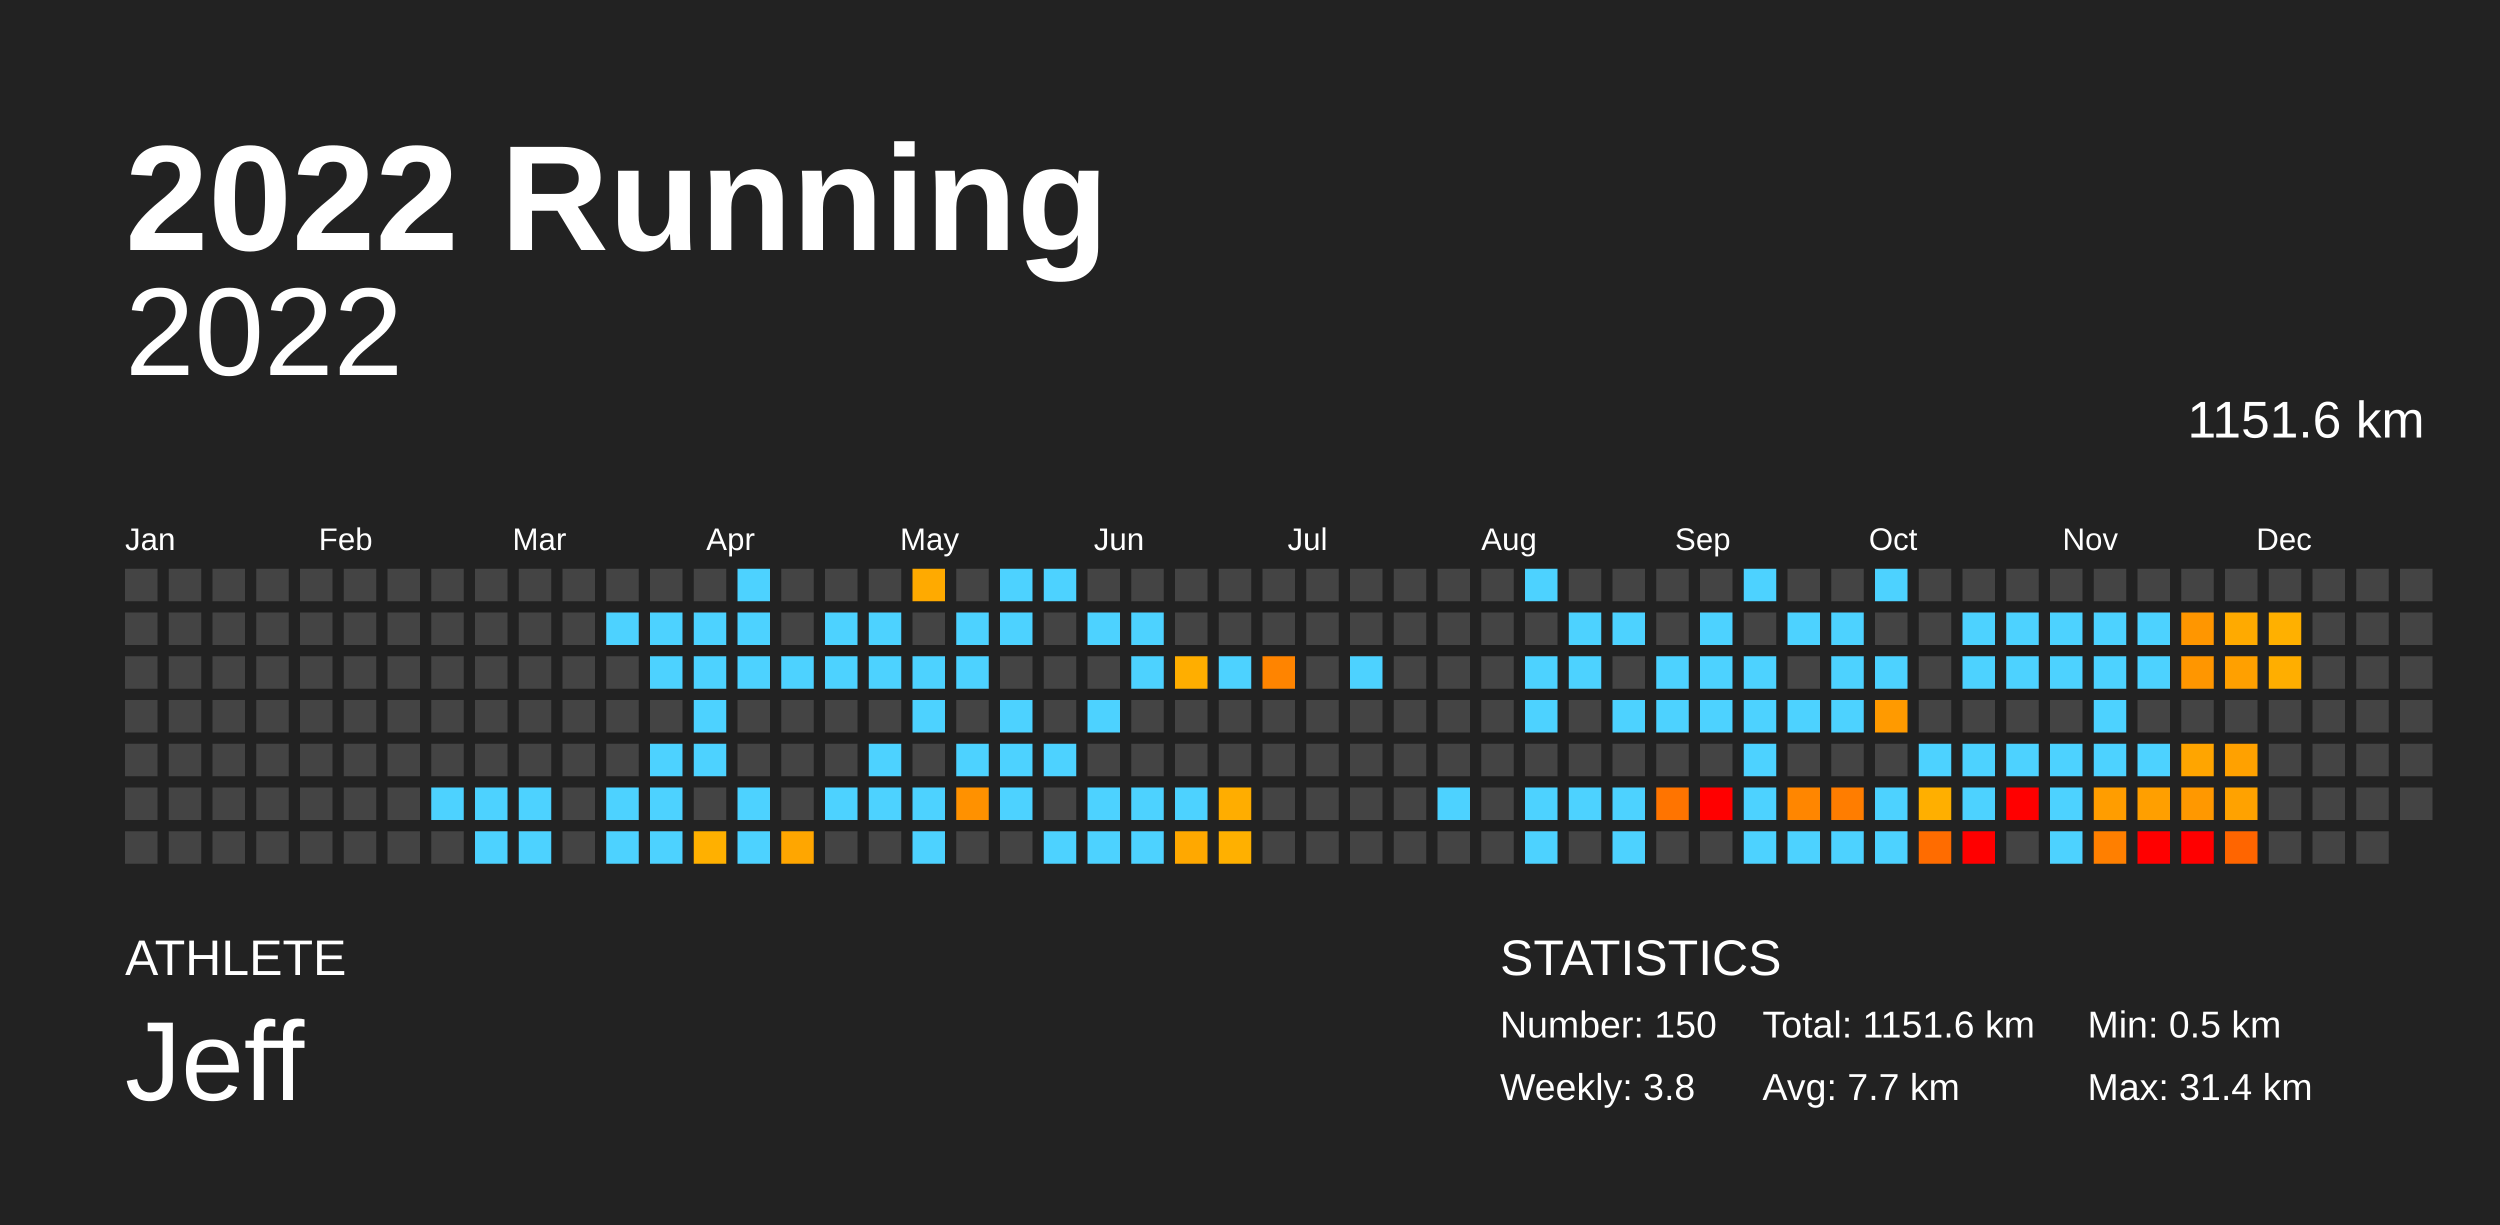
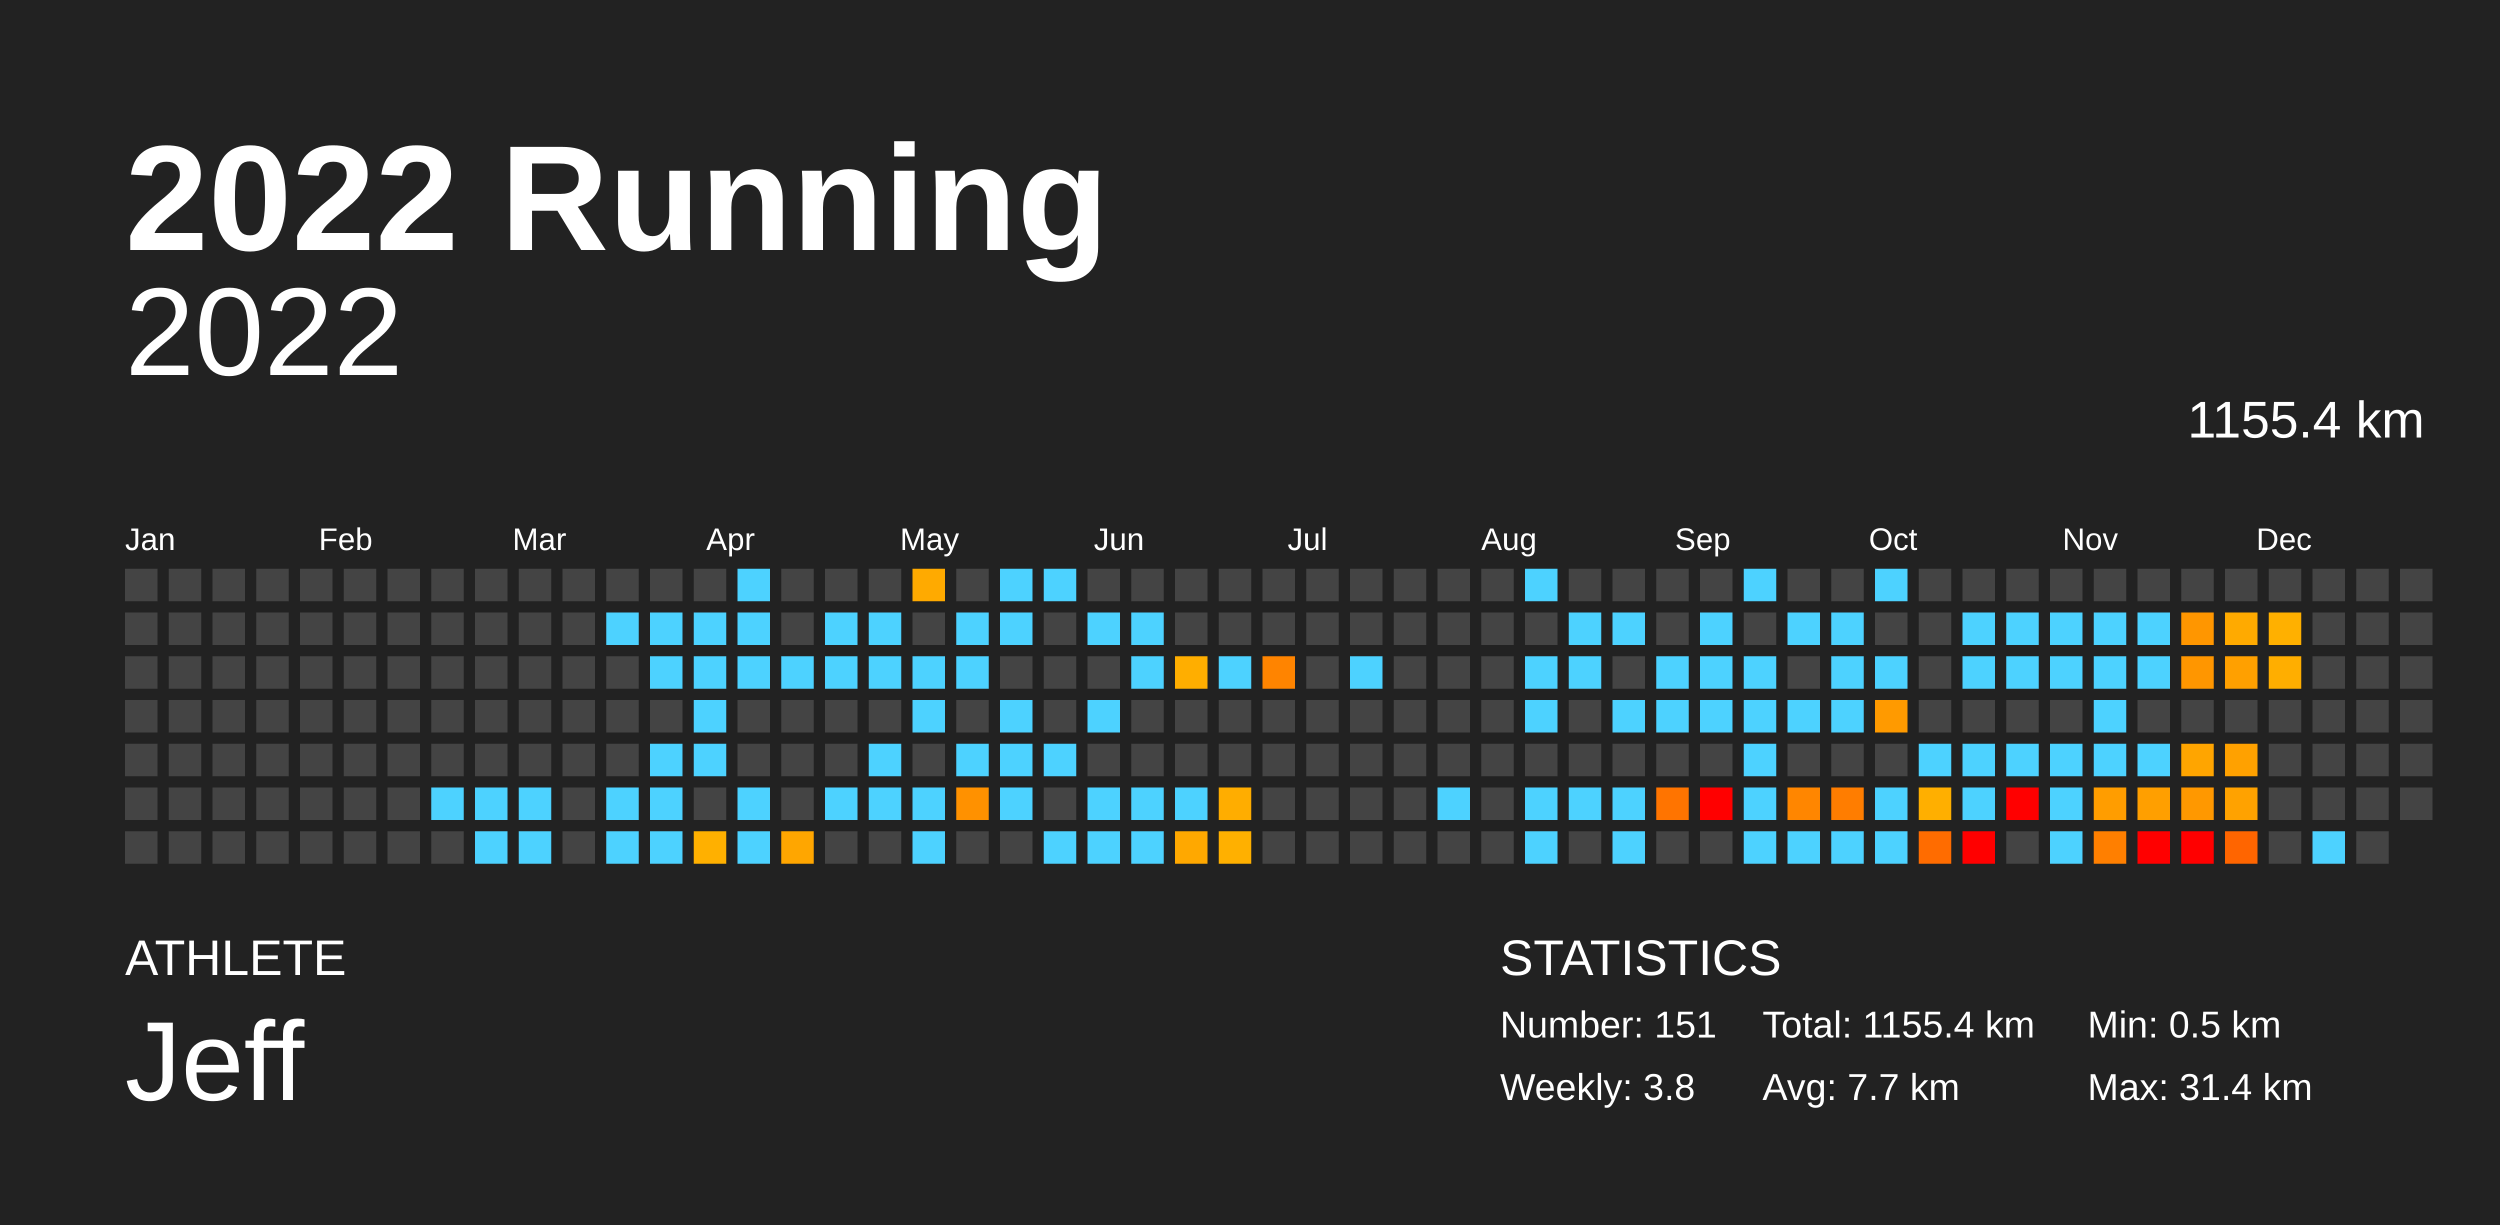
<svg xmlns="http://www.w3.org/2000/svg" baseProfile="full" height="98mm" version="1.1" viewBox="0,0,200,98" width="200mm">
  <defs />
  <rect fill="#222222" height="98" width="200" x="0" y="0" />
  <text fill="#FFFFFF" style="font-size:12px; font-family:Arial; font-weight:bold;" x="10" y="20">2022 Running</text>
  <text fill="#FFFFFF" style="font-size:4px; font-family:Arial" x="10" y="78">ATHLETE</text>
  <text fill="#FFFFFF" style="font-size:9px; font-family:Arial" x="10" y="88">Jeff</text>
  <text fill="#FFFFFF" style="font-size:4px; font-family:Arial" x="120" y="78">STATISTICS</text>
-   <text fill="#FFFFFF" style="font-size:3px; font-family:Arial" x="120" y="83">Number: 150</text>
+   <text fill="#FFFFFF" style="font-size:3px; font-family:Arial" x="120" y="83">Number: 151</text>
  <text fill="#FFFFFF" style="font-size:3px; font-family:Arial" x="120" y="88">Weekly: 3.8</text>
-   <text fill="#FFFFFF" style="font-size:3px; font-family:Arial" x="141" y="83">Total: 1151.6 km</text>
+   <text fill="#FFFFFF" style="font-size:3px; font-family:Arial" x="141" y="83">Total: 1155.4 km</text>
  <text fill="#FFFFFF" style="font-size:3px; font-family:Arial" x="141" y="88">Avg: 7.7 km</text>
  <text fill="#FFFFFF" style="font-size:3px; font-family:Arial" x="167" y="83">Min: 0.5 km</text>
  <text fill="#FFFFFF" style="font-size:3px; font-family:Arial" x="167" y="88">Max: 31.4 km</text>
  <text alignment-baseline="hanging" fill="#FFFFFF" style="font-size:10.0px; font-family:Arial;" x="10" y="30">2022</text>
-   <text alignment-baseline="hanging" fill="#FFFFFF" style="font-size:4.125px; font-family:Arial;" x="175" y="35">1151.6 km</text>
+   <text alignment-baseline="hanging" fill="#FFFFFF" style="font-size:4.125px; font-family:Arial;" x="175" y="35">1155.4 km</text>
  <text fill="#FFFFFF" style="font-size:2.5px; font-family:Arial" x="10.0" y="44">Jan</text>
  <text fill="#FFFFFF" style="font-size:2.5px; font-family:Arial" x="25.5" y="44">Feb</text>
  <text fill="#FFFFFF" style="font-size:2.5px; font-family:Arial" x="41.0" y="44">Mar</text>
  <text fill="#FFFFFF" style="font-size:2.5px; font-family:Arial" x="56.5" y="44">Apr</text>
  <text fill="#FFFFFF" style="font-size:2.5px; font-family:Arial" x="72.0" y="44">May</text>
  <text fill="#FFFFFF" style="font-size:2.5px; font-family:Arial" x="87.5" y="44">Jun</text>
  <text fill="#FFFFFF" style="font-size:2.5px; font-family:Arial" x="103.0" y="44">Jul</text>
  <text fill="#FFFFFF" style="font-size:2.5px; font-family:Arial" x="118.5" y="44">Aug</text>
  <text fill="#FFFFFF" style="font-size:2.5px; font-family:Arial" x="134.0" y="44">Sep</text>
  <text fill="#FFFFFF" style="font-size:2.5px; font-family:Arial" x="149.5" y="44">Oct</text>
  <text fill="#FFFFFF" style="font-size:2.5px; font-family:Arial" x="165.0" y="44">Nov</text>
  <text fill="#FFFFFF" style="font-size:2.5px; font-family:Arial" x="180.5" y="44">Dec</text>
  <rect fill="#444444" height="2.6" width="2.6" x="10.0" y="45.5" />
  <rect fill="#444444" height="2.6" width="2.6" x="10.0" y="49.0" />
  <rect fill="#444444" height="2.6" width="2.6" x="10.0" y="52.5" />
  <rect fill="#444444" height="2.6" width="2.6" x="10.0" y="56.0" />
  <rect fill="#444444" height="2.6" width="2.6" x="10.0" y="59.5" />
  <rect fill="#444444" height="2.6" width="2.6" x="10.0" y="63.0" />
  <rect fill="#444444" height="2.6" width="2.6" x="10.0" y="66.5" />
  <rect fill="#444444" height="2.6" width="2.6" x="13.5" y="45.5" />
  <rect fill="#444444" height="2.6" width="2.6" x="13.5" y="49.0" />
  <rect fill="#444444" height="2.6" width="2.6" x="13.5" y="52.5" />
  <rect fill="#444444" height="2.6" width="2.6" x="13.5" y="56.0" />
  <rect fill="#444444" height="2.6" width="2.6" x="13.5" y="59.5" />
  <rect fill="#444444" height="2.6" width="2.6" x="13.5" y="63.0" />
  <rect fill="#444444" height="2.6" width="2.6" x="13.5" y="66.5" />
  <rect fill="#444444" height="2.6" width="2.6" x="17.0" y="45.5" />
  <rect fill="#444444" height="2.6" width="2.6" x="17.0" y="49.0" />
  <rect fill="#444444" height="2.6" width="2.6" x="17.0" y="52.5" />
  <rect fill="#444444" height="2.6" width="2.6" x="17.0" y="56.0" />
  <rect fill="#444444" height="2.6" width="2.6" x="17.0" y="59.5" />
  <rect fill="#444444" height="2.6" width="2.6" x="17.0" y="63.0" />
  <rect fill="#444444" height="2.6" width="2.6" x="17.0" y="66.5" />
  <rect fill="#444444" height="2.6" width="2.6" x="20.5" y="45.5" />
  <rect fill="#444444" height="2.6" width="2.6" x="20.5" y="49.0" />
  <rect fill="#444444" height="2.6" width="2.6" x="20.5" y="52.5" />
  <rect fill="#444444" height="2.6" width="2.6" x="20.5" y="56.0" />
  <rect fill="#444444" height="2.6" width="2.6" x="20.5" y="59.5" />
  <rect fill="#444444" height="2.6" width="2.6" x="20.5" y="63.0" />
  <rect fill="#444444" height="2.6" width="2.6" x="20.5" y="66.5" />
  <rect fill="#444444" height="2.6" width="2.6" x="24.0" y="45.5" />
  <rect fill="#444444" height="2.6" width="2.6" x="24.0" y="49.0" />
  <rect fill="#444444" height="2.6" width="2.6" x="24.0" y="52.5" />
  <rect fill="#444444" height="2.6" width="2.6" x="24.0" y="56.0" />
  <rect fill="#444444" height="2.6" width="2.6" x="24.0" y="59.5" />
  <rect fill="#444444" height="2.6" width="2.6" x="24.0" y="63.0" />
  <rect fill="#444444" height="2.6" width="2.6" x="24.0" y="66.5" />
  <rect fill="#444444" height="2.6" width="2.6" x="27.5" y="45.5" />
  <rect fill="#444444" height="2.6" width="2.6" x="27.5" y="49.0" />
  <rect fill="#444444" height="2.6" width="2.6" x="27.5" y="52.5" />
  <rect fill="#444444" height="2.6" width="2.6" x="27.5" y="56.0" />
  <rect fill="#444444" height="2.6" width="2.6" x="27.5" y="59.5" />
  <rect fill="#444444" height="2.6" width="2.6" x="27.5" y="63.0" />
  <rect fill="#444444" height="2.6" width="2.6" x="27.5" y="66.5" />
  <rect fill="#444444" height="2.6" width="2.6" x="31.0" y="45.5" />
  <rect fill="#444444" height="2.6" width="2.6" x="31.0" y="49.0" />
  <rect fill="#444444" height="2.6" width="2.6" x="31.0" y="52.5" />
  <rect fill="#444444" height="2.6" width="2.6" x="31.0" y="56.0" />
  <rect fill="#444444" height="2.6" width="2.6" x="31.0" y="59.5" />
  <rect fill="#444444" height="2.6" width="2.6" x="31.0" y="63.0" />
  <rect fill="#444444" height="2.6" width="2.6" x="31.0" y="66.5" />
  <rect fill="#444444" height="2.6" width="2.6" x="34.5" y="45.5" />
  <rect fill="#444444" height="2.6" width="2.6" x="34.5" y="49.0" />
  <rect fill="#444444" height="2.6" width="2.6" x="34.5" y="52.5" />
  <rect fill="#444444" height="2.6" width="2.6" x="34.5" y="56.0" />
  <rect fill="#444444" height="2.6" width="2.6" x="34.5" y="59.5" />
  <rect fill="#4dd2ff" height="2.6" width="2.6" x="34.5" y="63.0" />
  <rect fill="#444444" height="2.6" width="2.6" x="34.5" y="66.5" />
  <rect fill="#444444" height="2.6" width="2.6" x="38.0" y="45.5" />
  <rect fill="#444444" height="2.6" width="2.6" x="38.0" y="49.0" />
  <rect fill="#444444" height="2.6" width="2.6" x="38.0" y="52.5" />
  <rect fill="#444444" height="2.6" width="2.6" x="38.0" y="56.0" />
  <rect fill="#444444" height="2.6" width="2.6" x="38.0" y="59.5" />
  <rect fill="#4dd2ff" height="2.6" width="2.6" x="38.0" y="63.0" />
  <rect fill="#4dd2ff" height="2.6" width="2.6" x="38.0" y="66.5" />
  <rect fill="#444444" height="2.6" width="2.6" x="41.5" y="45.5" />
  <rect fill="#444444" height="2.6" width="2.6" x="41.5" y="49.0" />
  <rect fill="#444444" height="2.6" width="2.6" x="41.5" y="52.5" />
  <rect fill="#444444" height="2.6" width="2.6" x="41.5" y="56.0" />
  <rect fill="#444444" height="2.6" width="2.6" x="41.5" y="59.5" />
  <rect fill="#4dd2ff" height="2.6" width="2.6" x="41.5" y="63.0" />
  <rect fill="#4dd2ff" height="2.6" width="2.6" x="41.5" y="66.5" />
  <rect fill="#444444" height="2.6" width="2.6" x="45.0" y="45.5" />
  <rect fill="#444444" height="2.6" width="2.6" x="45.0" y="49.0" />
  <rect fill="#444444" height="2.6" width="2.6" x="45.0" y="52.5" />
  <rect fill="#444444" height="2.6" width="2.6" x="45.0" y="56.0" />
  <rect fill="#444444" height="2.6" width="2.6" x="45.0" y="59.5" />
  <rect fill="#444444" height="2.6" width="2.6" x="45.0" y="63.0" />
  <rect fill="#444444" height="2.6" width="2.6" x="45.0" y="66.5" />
  <rect fill="#444444" height="2.6" width="2.6" x="48.5" y="45.5" />
  <rect fill="#4dd2ff" height="2.6" width="2.6" x="48.5" y="49.0" />
  <rect fill="#444444" height="2.6" width="2.6" x="48.5" y="52.5" />
  <rect fill="#444444" height="2.6" width="2.6" x="48.5" y="56.0" />
  <rect fill="#444444" height="2.6" width="2.6" x="48.5" y="59.5" />
  <rect fill="#4dd2ff" height="2.6" width="2.6" x="48.5" y="63.0" />
  <rect fill="#4dd2ff" height="2.6" width="2.6" x="48.5" y="66.5" />
  <rect fill="#444444" height="2.6" width="2.6" x="52.0" y="45.5" />
  <rect fill="#4dd2ff" height="2.6" width="2.6" x="52.0" y="49.0" />
  <rect fill="#4dd2ff" height="2.6" width="2.6" x="52.0" y="52.5" />
  <rect fill="#444444" height="2.6" width="2.6" x="52.0" y="56.0" />
  <rect fill="#4dd2ff" height="2.6" width="2.6" x="52.0" y="59.5" />
  <rect fill="#4dd2ff" height="2.6" width="2.6" x="52.0" y="63.0" />
  <rect fill="#4dd2ff" height="2.6" width="2.6" x="52.0" y="66.5" />
  <rect fill="#444444" height="2.6" width="2.6" x="55.5" y="45.5" />
  <rect fill="#4dd2ff" height="2.6" width="2.6" x="55.5" y="49.0" />
  <rect fill="#4dd2ff" height="2.6" width="2.6" x="55.5" y="52.5" />
  <rect fill="#4dd2ff" height="2.6" width="2.6" x="55.5" y="56.0" />
  <rect fill="#4dd2ff" height="2.6" width="2.6" x="55.5" y="59.5" />
  <rect fill="#444444" height="2.6" width="2.6" x="55.5" y="63.0" />
  <rect fill="#ffb000" height="2.6" width="2.6" x="55.5" y="66.5" />
  <rect fill="#4dd2ff" height="2.6" width="2.6" x="59.0" y="45.5" />
  <rect fill="#4dd2ff" height="2.6" width="2.6" x="59.0" y="49.0" />
  <rect fill="#4dd2ff" height="2.6" width="2.6" x="59.0" y="52.5" />
  <rect fill="#444444" height="2.6" width="2.6" x="59.0" y="56.0" />
  <rect fill="#444444" height="2.6" width="2.6" x="59.0" y="59.5" />
  <rect fill="#4dd2ff" height="2.6" width="2.6" x="59.0" y="63.0" />
  <rect fill="#4dd2ff" height="2.6" width="2.6" x="59.0" y="66.5" />
  <rect fill="#444444" height="2.6" width="2.6" x="62.5" y="45.5" />
  <rect fill="#444444" height="2.6" width="2.6" x="62.5" y="49.0" />
  <rect fill="#4dd2ff" height="2.6" width="2.6" x="62.5" y="52.5" />
  <rect fill="#444444" height="2.6" width="2.6" x="62.5" y="56.0" />
  <rect fill="#444444" height="2.6" width="2.6" x="62.5" y="59.5" />
  <rect fill="#444444" height="2.6" width="2.6" x="62.5" y="63.0" />
  <rect fill="#ffa600" height="2.6" width="2.6" x="62.5" y="66.5" />
  <rect fill="#444444" height="2.6" width="2.6" x="66.0" y="45.5" />
  <rect fill="#4dd2ff" height="2.6" width="2.6" x="66.0" y="49.0" />
  <rect fill="#4dd2ff" height="2.6" width="2.6" x="66.0" y="52.5" />
  <rect fill="#444444" height="2.6" width="2.6" x="66.0" y="56.0" />
  <rect fill="#444444" height="2.6" width="2.6" x="66.0" y="59.5" />
  <rect fill="#4dd2ff" height="2.6" width="2.6" x="66.0" y="63.0" />
  <rect fill="#444444" height="2.6" width="2.6" x="66.0" y="66.5" />
  <rect fill="#444444" height="2.6" width="2.6" x="69.5" y="45.5" />
  <rect fill="#4dd2ff" height="2.6" width="2.6" x="69.5" y="49.0" />
  <rect fill="#4dd2ff" height="2.6" width="2.6" x="69.5" y="52.5" />
  <rect fill="#444444" height="2.6" width="2.6" x="69.5" y="56.0" />
  <rect fill="#4dd2ff" height="2.6" width="2.6" x="69.5" y="59.5" />
  <rect fill="#4dd2ff" height="2.6" width="2.6" x="69.5" y="63.0" />
  <rect fill="#444444" height="2.6" width="2.6" x="69.5" y="66.5" />
  <rect fill="#ffaa00" height="2.6" width="2.6" x="73.0" y="45.5" />
  <rect fill="#444444" height="2.6" width="2.6" x="73.0" y="49.0" />
  <rect fill="#4dd2ff" height="2.6" width="2.6" x="73.0" y="52.5" />
  <rect fill="#4dd2ff" height="2.6" width="2.6" x="73.0" y="56.0" />
  <rect fill="#444444" height="2.6" width="2.6" x="73.0" y="59.5" />
  <rect fill="#4dd2ff" height="2.6" width="2.6" x="73.0" y="63.0" />
  <rect fill="#4dd2ff" height="2.6" width="2.6" x="73.0" y="66.5" />
  <rect fill="#444444" height="2.6" width="2.6" x="76.5" y="45.5" />
  <rect fill="#4dd2ff" height="2.6" width="2.6" x="76.5" y="49.0" />
  <rect fill="#4dd2ff" height="2.6" width="2.6" x="76.5" y="52.5" />
  <rect fill="#444444" height="2.6" width="2.6" x="76.5" y="56.0" />
  <rect fill="#4dd2ff" height="2.6" width="2.6" x="76.5" y="59.5" />
  <rect fill="#ff9100" height="2.6" width="2.6" x="76.5" y="63.0" />
  <rect fill="#444444" height="2.6" width="2.6" x="76.5" y="66.5" />
  <rect fill="#4dd2ff" height="2.6" width="2.6" x="80.0" y="45.5" />
  <rect fill="#4dd2ff" height="2.6" width="2.6" x="80.0" y="49.0" />
  <rect fill="#444444" height="2.6" width="2.6" x="80.0" y="52.5" />
  <rect fill="#4dd2ff" height="2.6" width="2.6" x="80.0" y="56.0" />
  <rect fill="#4dd2ff" height="2.6" width="2.6" x="80.0" y="59.5" />
  <rect fill="#4dd2ff" height="2.6" width="2.6" x="80.0" y="63.0" />
  <rect fill="#444444" height="2.6" width="2.6" x="80.0" y="66.5" />
  <rect fill="#4dd2ff" height="2.6" width="2.6" x="83.5" y="45.5" />
  <rect fill="#444444" height="2.6" width="2.6" x="83.5" y="49.0" />
  <rect fill="#444444" height="2.6" width="2.6" x="83.5" y="52.5" />
  <rect fill="#444444" height="2.6" width="2.6" x="83.5" y="56.0" />
  <rect fill="#4dd2ff" height="2.6" width="2.6" x="83.5" y="59.5" />
  <rect fill="#444444" height="2.6" width="2.6" x="83.5" y="63.0" />
  <rect fill="#4dd2ff" height="2.6" width="2.6" x="83.5" y="66.5" />
  <rect fill="#444444" height="2.6" width="2.6" x="87.0" y="45.5" />
  <rect fill="#4dd2ff" height="2.6" width="2.6" x="87.0" y="49.0" />
  <rect fill="#444444" height="2.6" width="2.6" x="87.0" y="52.5" />
  <rect fill="#4dd2ff" height="2.6" width="2.6" x="87.0" y="56.0" />
  <rect fill="#444444" height="2.6" width="2.6" x="87.0" y="59.5" />
  <rect fill="#4dd2ff" height="2.6" width="2.6" x="87.0" y="63.0" />
  <rect fill="#4dd2ff" height="2.6" width="2.6" x="87.0" y="66.5" />
  <rect fill="#444444" height="2.6" width="2.6" x="90.5" y="45.5" />
  <rect fill="#4dd2ff" height="2.6" width="2.6" x="90.5" y="49.0" />
  <rect fill="#4dd2ff" height="2.6" width="2.6" x="90.5" y="52.5" />
  <rect fill="#444444" height="2.6" width="2.6" x="90.5" y="56.0" />
  <rect fill="#444444" height="2.6" width="2.6" x="90.5" y="59.5" />
  <rect fill="#4dd2ff" height="2.6" width="2.6" x="90.5" y="63.0" />
  <rect fill="#4dd2ff" height="2.6" width="2.6" x="90.5" y="66.5" />
  <rect fill="#444444" height="2.6" width="2.6" x="94.0" y="45.5" />
  <rect fill="#444444" height="2.6" width="2.6" x="94.0" y="49.0" />
  <rect fill="#ffae00" height="2.6" width="2.6" x="94.0" y="52.5" />
  <rect fill="#444444" height="2.6" width="2.6" x="94.0" y="56.0" />
  <rect fill="#444444" height="2.6" width="2.6" x="94.0" y="59.5" />
  <rect fill="#4dd2ff" height="2.6" width="2.6" x="94.0" y="63.0" />
  <rect fill="#ffa800" height="2.6" width="2.6" x="94.0" y="66.5" />
  <rect fill="#444444" height="2.6" width="2.6" x="97.5" y="45.5" />
  <rect fill="#444444" height="2.6" width="2.6" x="97.5" y="49.0" />
  <rect fill="#4dd2ff" height="2.6" width="2.6" x="97.5" y="52.5" />
  <rect fill="#444444" height="2.6" width="2.6" x="97.5" y="56.0" />
  <rect fill="#444444" height="2.6" width="2.6" x="97.5" y="59.5" />
  <rect fill="#ffad00" height="2.6" width="2.6" x="97.5" y="63.0" />
  <rect fill="#ffb000" height="2.6" width="2.6" x="97.5" y="66.5" />
  <rect fill="#444444" height="2.6" width="2.6" x="101.0" y="45.5" />
  <rect fill="#444444" height="2.6" width="2.6" x="101.0" y="49.0" />
  <rect fill="#ff8400" height="2.6" width="2.6" x="101.0" y="52.5" />
  <rect fill="#444444" height="2.6" width="2.6" x="101.0" y="56.0" />
  <rect fill="#444444" height="2.6" width="2.6" x="101.0" y="59.5" />
  <rect fill="#444444" height="2.6" width="2.6" x="101.0" y="63.0" />
  <rect fill="#444444" height="2.6" width="2.6" x="101.0" y="66.5" />
  <rect fill="#444444" height="2.6" width="2.6" x="104.5" y="45.5" />
  <rect fill="#444444" height="2.6" width="2.6" x="104.5" y="49.0" />
  <rect fill="#444444" height="2.6" width="2.6" x="104.5" y="52.5" />
  <rect fill="#444444" height="2.6" width="2.6" x="104.5" y="56.0" />
  <rect fill="#444444" height="2.6" width="2.6" x="104.5" y="59.5" />
  <rect fill="#444444" height="2.6" width="2.6" x="104.5" y="63.0" />
  <rect fill="#444444" height="2.6" width="2.6" x="104.5" y="66.5" />
  <rect fill="#444444" height="2.6" width="2.6" x="108.0" y="45.5" />
  <rect fill="#444444" height="2.6" width="2.6" x="108.0" y="49.0" />
  <rect fill="#4dd2ff" height="2.6" width="2.6" x="108.0" y="52.5" />
  <rect fill="#444444" height="2.6" width="2.6" x="108.0" y="56.0" />
  <rect fill="#444444" height="2.6" width="2.6" x="108.0" y="59.5" />
  <rect fill="#444444" height="2.6" width="2.6" x="108.0" y="63.0" />
  <rect fill="#444444" height="2.6" width="2.6" x="108.0" y="66.5" />
  <rect fill="#444444" height="2.6" width="2.6" x="111.5" y="45.5" />
  <rect fill="#444444" height="2.6" width="2.6" x="111.5" y="49.0" />
  <rect fill="#444444" height="2.6" width="2.6" x="111.5" y="52.5" />
  <rect fill="#444444" height="2.6" width="2.6" x="111.5" y="56.0" />
  <rect fill="#444444" height="2.6" width="2.6" x="111.5" y="59.5" />
  <rect fill="#444444" height="2.6" width="2.6" x="111.5" y="63.0" />
  <rect fill="#444444" height="2.6" width="2.6" x="111.5" y="66.5" />
  <rect fill="#444444" height="2.6" width="2.6" x="115.0" y="45.5" />
  <rect fill="#444444" height="2.6" width="2.6" x="115.0" y="49.0" />
  <rect fill="#444444" height="2.6" width="2.6" x="115.0" y="52.5" />
  <rect fill="#444444" height="2.6" width="2.6" x="115.0" y="56.0" />
  <rect fill="#444444" height="2.6" width="2.6" x="115.0" y="59.5" />
  <rect fill="#4dd2ff" height="2.6" width="2.6" x="115.0" y="63.0" />
  <rect fill="#444444" height="2.6" width="2.6" x="115.0" y="66.5" />
  <rect fill="#444444" height="2.6" width="2.6" x="118.5" y="45.5" />
  <rect fill="#444444" height="2.6" width="2.6" x="118.5" y="49.0" />
  <rect fill="#444444" height="2.6" width="2.6" x="118.5" y="52.5" />
  <rect fill="#444444" height="2.6" width="2.6" x="118.5" y="56.0" />
  <rect fill="#444444" height="2.6" width="2.6" x="118.5" y="59.5" />
  <rect fill="#444444" height="2.6" width="2.6" x="118.5" y="63.0" />
  <rect fill="#444444" height="2.6" width="2.6" x="118.5" y="66.5" />
  <rect fill="#4dd2ff" height="2.6" width="2.6" x="122.0" y="45.5" />
  <rect fill="#444444" height="2.6" width="2.6" x="122.0" y="49.0" />
  <rect fill="#4dd2ff" height="2.6" width="2.6" x="122.0" y="52.5" />
  <rect fill="#4dd2ff" height="2.6" width="2.6" x="122.0" y="56.0" />
  <rect fill="#444444" height="2.6" width="2.6" x="122.0" y="59.5" />
  <rect fill="#4dd2ff" height="2.6" width="2.6" x="122.0" y="63.0" />
  <rect fill="#4dd2ff" height="2.6" width="2.6" x="122.0" y="66.5" />
  <rect fill="#444444" height="2.6" width="2.6" x="125.5" y="45.5" />
  <rect fill="#4dd2ff" height="2.6" width="2.6" x="125.5" y="49.0" />
  <rect fill="#4dd2ff" height="2.6" width="2.6" x="125.5" y="52.5" />
  <rect fill="#444444" height="2.6" width="2.6" x="125.5" y="56.0" />
  <rect fill="#444444" height="2.6" width="2.6" x="125.5" y="59.5" />
  <rect fill="#4dd2ff" height="2.6" width="2.6" x="125.5" y="63.0" />
  <rect fill="#444444" height="2.6" width="2.6" x="125.5" y="66.5" />
  <rect fill="#444444" height="2.6" width="2.6" x="129.0" y="45.5" />
  <rect fill="#4dd2ff" height="2.6" width="2.6" x="129.0" y="49.0" />
  <rect fill="#444444" height="2.6" width="2.6" x="129.0" y="52.5" />
  <rect fill="#4dd2ff" height="2.6" width="2.6" x="129.0" y="56.0" />
  <rect fill="#444444" height="2.6" width="2.6" x="129.0" y="59.5" />
  <rect fill="#4dd2ff" height="2.6" width="2.6" x="129.0" y="63.0" />
  <rect fill="#4dd2ff" height="2.6" width="2.6" x="129.0" y="66.5" />
  <rect fill="#444444" height="2.6" width="2.6" x="132.5" y="45.5" />
  <rect fill="#444444" height="2.6" width="2.6" x="132.5" y="49.0" />
  <rect fill="#4dd2ff" height="2.6" width="2.6" x="132.5" y="52.5" />
  <rect fill="#4dd2ff" height="2.6" width="2.6" x="132.5" y="56.0" />
  <rect fill="#444444" height="2.6" width="2.6" x="132.5" y="59.5" />
  <rect fill="#ff7400" height="2.6" width="2.6" x="132.5" y="63.0" />
  <rect fill="#444444" height="2.6" width="2.6" x="132.5" y="66.5" />
  <rect fill="#444444" height="2.6" width="2.6" x="136.0" y="45.5" />
  <rect fill="#4dd2ff" height="2.6" width="2.6" x="136.0" y="49.0" />
  <rect fill="#4dd2ff" height="2.6" width="2.6" x="136.0" y="52.5" />
  <rect fill="#4dd2ff" height="2.6" width="2.6" x="136.0" y="56.0" />
  <rect fill="#444444" height="2.6" width="2.6" x="136.0" y="59.5" />
  <rect fill="red" height="2.6" width="2.6" x="136.0" y="63.0" />
  <rect fill="#444444" height="2.6" width="2.6" x="136.0" y="66.5" />
  <rect fill="#4dd2ff" height="2.6" width="2.6" x="139.5" y="45.5" />
  <rect fill="#444444" height="2.6" width="2.6" x="139.5" y="49.0" />
  <rect fill="#4dd2ff" height="2.6" width="2.6" x="139.5" y="52.5" />
  <rect fill="#4dd2ff" height="2.6" width="2.6" x="139.5" y="56.0" />
  <rect fill="#4dd2ff" height="2.6" width="2.6" x="139.5" y="59.5" />
  <rect fill="#4dd2ff" height="2.6" width="2.6" x="139.5" y="63.0" />
  <rect fill="#4dd2ff" height="2.6" width="2.6" x="139.5" y="66.5" />
  <rect fill="#444444" height="2.6" width="2.6" x="143.0" y="45.5" />
  <rect fill="#4dd2ff" height="2.6" width="2.6" x="143.0" y="49.0" />
  <rect fill="#444444" height="2.6" width="2.6" x="143.0" y="52.5" />
  <rect fill="#4dd2ff" height="2.6" width="2.6" x="143.0" y="56.0" />
  <rect fill="#444444" height="2.6" width="2.6" x="143.0" y="59.5" />
  <rect fill="#ff8600" height="2.6" width="2.6" x="143.0" y="63.0" />
  <rect fill="#4dd2ff" height="2.6" width="2.6" x="143.0" y="66.5" />
  <rect fill="#444444" height="2.6" width="2.6" x="146.5" y="45.5" />
  <rect fill="#4dd2ff" height="2.6" width="2.6" x="146.5" y="49.0" />
  <rect fill="#4dd2ff" height="2.6" width="2.6" x="146.5" y="52.5" />
  <rect fill="#4dd2ff" height="2.6" width="2.6" x="146.5" y="56.0" />
  <rect fill="#444444" height="2.6" width="2.6" x="146.5" y="59.5" />
  <rect fill="#ff7d00" height="2.6" width="2.6" x="146.5" y="63.0" />
  <rect fill="#4dd2ff" height="2.6" width="2.6" x="146.5" y="66.5" />
  <rect fill="#4dd2ff" height="2.6" width="2.6" x="150.0" y="45.5" />
  <rect fill="#444444" height="2.6" width="2.6" x="150.0" y="49.0" />
  <rect fill="#4dd2ff" height="2.6" width="2.6" x="150.0" y="52.5" />
  <rect fill="#ff9a00" height="2.6" width="2.6" x="150.0" y="56.0" />
  <rect fill="#444444" height="2.6" width="2.6" x="150.0" y="59.5" />
  <rect fill="#4dd2ff" height="2.6" width="2.6" x="150.0" y="63.0" />
  <rect fill="#4dd2ff" height="2.6" width="2.6" x="150.0" y="66.5" />
  <rect fill="#444444" height="2.6" width="2.6" x="153.5" y="45.5" />
  <rect fill="#444444" height="2.6" width="2.6" x="153.5" y="49.0" />
  <rect fill="#444444" height="2.6" width="2.6" x="153.5" y="52.5" />
  <rect fill="#444444" height="2.6" width="2.6" x="153.5" y="56.0" />
  <rect fill="#4dd2ff" height="2.6" width="2.6" x="153.5" y="59.5" />
  <rect fill="#ffaf00" height="2.6" width="2.6" x="153.5" y="63.0" />
  <rect fill="#ff6c00" height="2.6" width="2.6" x="153.5" y="66.5" />
  <rect fill="#444444" height="2.6" width="2.6" x="157.0" y="45.5" />
  <rect fill="#4dd2ff" height="2.6" width="2.6" x="157.0" y="49.0" />
  <rect fill="#4dd2ff" height="2.6" width="2.6" x="157.0" y="52.5" />
  <rect fill="#444444" height="2.6" width="2.6" x="157.0" y="56.0" />
  <rect fill="#4dd2ff" height="2.6" width="2.6" x="157.0" y="59.5" />
  <rect fill="#4dd2ff" height="2.6" width="2.6" x="157.0" y="63.0" />
  <rect fill="red" height="2.6" width="2.6" x="157.0" y="66.5" />
  <rect fill="#444444" height="2.6" width="2.6" x="160.5" y="45.5" />
  <rect fill="#4dd2ff" height="2.6" width="2.6" x="160.5" y="49.0" />
  <rect fill="#4dd2ff" height="2.6" width="2.6" x="160.5" y="52.5" />
  <rect fill="#444444" height="2.6" width="2.6" x="160.5" y="56.0" />
  <rect fill="#4dd2ff" height="2.6" width="2.6" x="160.5" y="59.5" />
  <rect fill="red" height="2.6" width="2.6" x="160.5" y="63.0" />
  <rect fill="#444444" height="2.6" width="2.6" x="160.5" y="66.5" />
  <rect fill="#444444" height="2.6" width="2.6" x="164.0" y="45.5" />
  <rect fill="#4dd2ff" height="2.6" width="2.6" x="164.0" y="49.0" />
  <rect fill="#4dd2ff" height="2.6" width="2.6" x="164.0" y="52.5" />
  <rect fill="#444444" height="2.6" width="2.6" x="164.0" y="56.0" />
  <rect fill="#4dd2ff" height="2.6" width="2.6" x="164.0" y="59.5" />
  <rect fill="#4dd2ff" height="2.6" width="2.6" x="164.0" y="63.0" />
  <rect fill="#4dd2ff" height="2.6" width="2.6" x="164.0" y="66.5" />
  <rect fill="#444444" height="2.6" width="2.6" x="167.5" y="45.5" />
  <rect fill="#4dd2ff" height="2.6" width="2.6" x="167.5" y="49.0" />
  <rect fill="#4dd2ff" height="2.6" width="2.6" x="167.5" y="52.5" />
  <rect fill="#4dd2ff" height="2.6" width="2.6" x="167.5" y="56.0" />
  <rect fill="#4dd2ff" height="2.6" width="2.6" x="167.5" y="59.5" />
  <rect fill="#ff9d00" height="2.6" width="2.6" x="167.5" y="63.0" />
  <rect fill="#ff7f00" height="2.6" width="2.6" x="167.5" y="66.5" />
  <rect fill="#444444" height="2.6" width="2.6" x="171.0" y="45.5" />
  <rect fill="#4dd2ff" height="2.6" width="2.6" x="171.0" y="49.0" />
  <rect fill="#4dd2ff" height="2.6" width="2.6" x="171.0" y="52.5" />
  <rect fill="#444444" height="2.6" width="2.6" x="171.0" y="56.0" />
  <rect fill="#4dd2ff" height="2.6" width="2.6" x="171.0" y="59.5" />
  <rect fill="#ff9f00" height="2.6" width="2.6" x="171.0" y="63.0" />
  <rect fill="red" height="2.6" width="2.6" x="171.0" y="66.5" />
  <rect fill="#444444" height="2.6" width="2.6" x="174.5" y="45.5" />
  <rect fill="#ff9600" height="2.6" width="2.6" x="174.5" y="49.0" />
  <rect fill="#ff9600" height="2.6" width="2.6" x="174.5" y="52.5" />
  <rect fill="#444444" height="2.6" width="2.6" x="174.5" y="56.0" />
  <rect fill="#ffa500" height="2.6" width="2.6" x="174.5" y="59.5" />
  <rect fill="#ff9800" height="2.6" width="2.6" x="174.5" y="63.0" />
  <rect fill="red" height="2.6" width="2.6" x="174.5" y="66.5" />
  <rect fill="#444444" height="2.6" width="2.6" x="178.0" y="45.5" />
  <rect fill="#ffaa00" height="2.6" width="2.6" x="178.0" y="49.0" />
  <rect fill="#ffa000" height="2.6" width="2.6" x="178.0" y="52.5" />
  <rect fill="#444444" height="2.6" width="2.6" x="178.0" y="56.0" />
  <rect fill="#ffa100" height="2.6" width="2.6" x="178.0" y="59.5" />
  <rect fill="#ffa200" height="2.6" width="2.6" x="178.0" y="63.0" />
  <rect fill="#ff6500" height="2.6" width="2.6" x="178.0" y="66.5" />
  <rect fill="#444444" height="2.6" width="2.6" x="181.5" y="45.5" />
  <rect fill="#ffb000" height="2.6" width="2.6" x="181.5" y="49.0" />
  <rect fill="#ffae00" height="2.6" width="2.6" x="181.5" y="52.5" />
  <rect fill="#444444" height="2.6" width="2.6" x="181.5" y="56.0" />
  <rect fill="#444444" height="2.6" width="2.6" x="181.5" y="59.5" />
  <rect fill="#444444" height="2.6" width="2.6" x="181.5" y="63.0" />
  <rect fill="#444444" height="2.6" width="2.6" x="181.5" y="66.5" />
  <rect fill="#444444" height="2.6" width="2.6" x="185.0" y="45.5" />
  <rect fill="#444444" height="2.6" width="2.6" x="185.0" y="49.0" />
  <rect fill="#444444" height="2.6" width="2.6" x="185.0" y="52.5" />
  <rect fill="#444444" height="2.6" width="2.6" x="185.0" y="56.0" />
  <rect fill="#444444" height="2.6" width="2.6" x="185.0" y="59.5" />
  <rect fill="#444444" height="2.6" width="2.6" x="185.0" y="63.0" />
-   <rect fill="#444444" height="2.6" width="2.6" x="185.0" y="66.5" />
+   <rect fill="#4dd2ff" height="2.6" width="2.6" x="185.0" y="66.5" />
  <rect fill="#444444" height="2.6" width="2.6" x="188.5" y="45.5" />
  <rect fill="#444444" height="2.6" width="2.6" x="188.5" y="49.0" />
  <rect fill="#444444" height="2.6" width="2.6" x="188.5" y="52.5" />
  <rect fill="#444444" height="2.6" width="2.6" x="188.5" y="56.0" />
  <rect fill="#444444" height="2.6" width="2.6" x="188.5" y="59.5" />
  <rect fill="#444444" height="2.6" width="2.6" x="188.5" y="63.0" />
  <rect fill="#444444" height="2.6" width="2.6" x="188.5" y="66.5" />
  <rect fill="#444444" height="2.6" width="2.6" x="192.0" y="45.5" />
  <rect fill="#444444" height="2.6" width="2.6" x="192.0" y="49.0" />
  <rect fill="#444444" height="2.6" width="2.6" x="192.0" y="52.5" />
  <rect fill="#444444" height="2.6" width="2.6" x="192.0" y="56.0" />
  <rect fill="#444444" height="2.6" width="2.6" x="192.0" y="59.5" />
  <rect fill="#444444" height="2.6" width="2.6" x="192.0" y="63.0" />
</svg>
